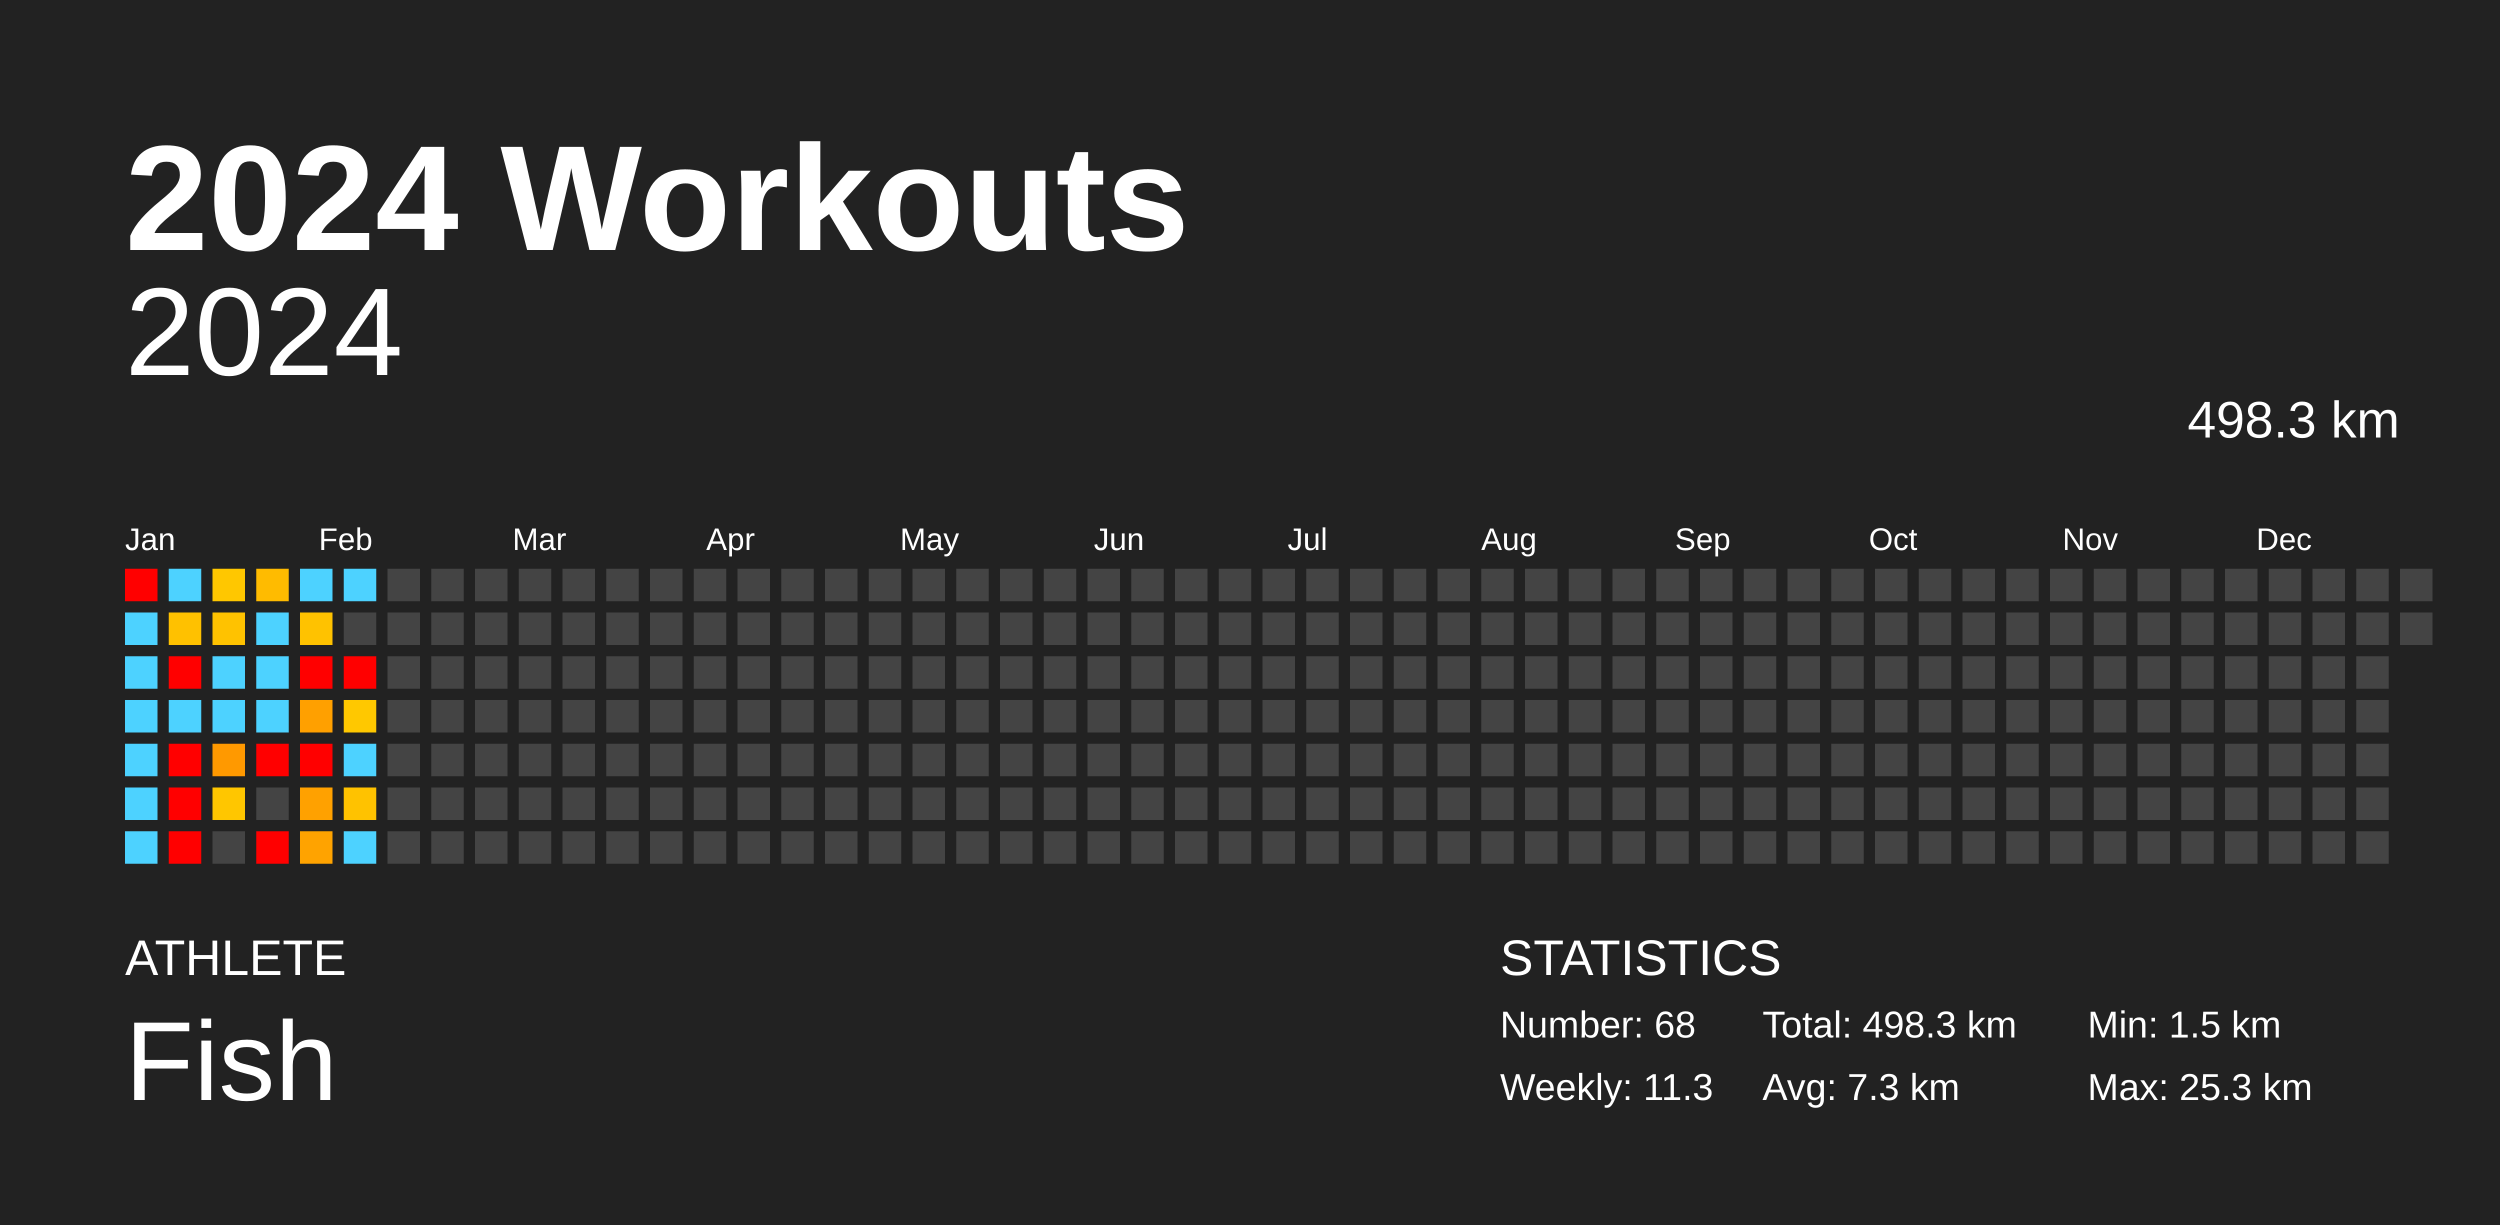
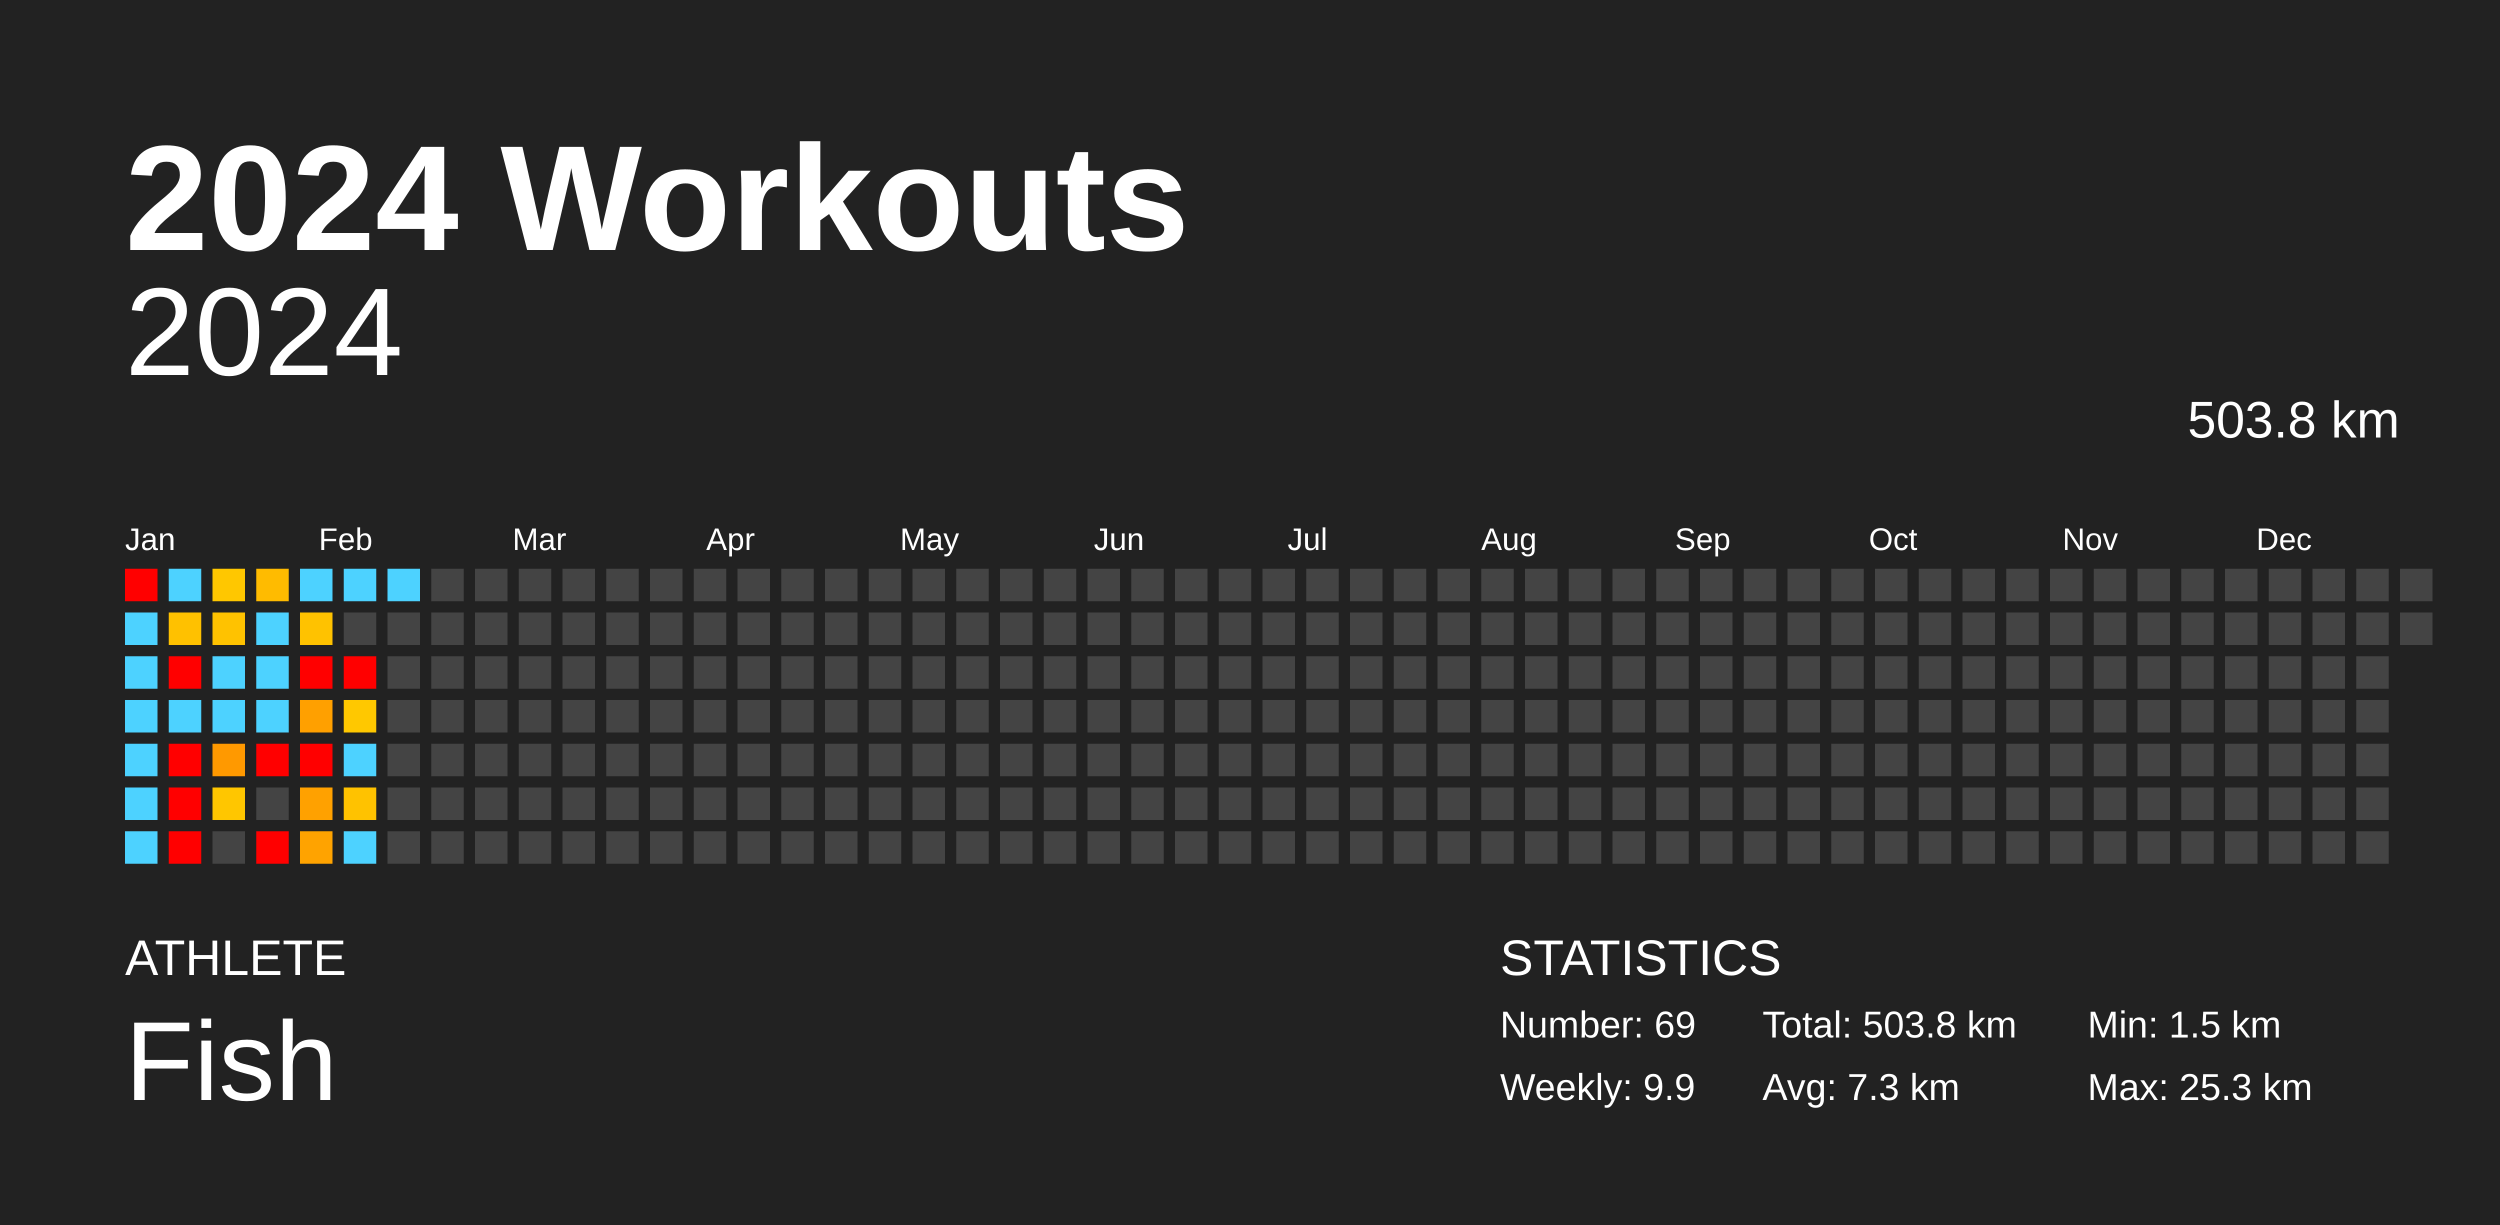
<svg xmlns="http://www.w3.org/2000/svg" baseProfile="full" height="98mm" version="1.1" viewBox="0,0,200,98" width="200mm">
  <defs />
  <rect fill="#222222" height="98" width="200" x="0" y="0" />
  <text fill="#FFFFFF" style="font-size:12px; font-family:Arial; font-weight:bold;" x="10" y="20">2024 Workouts</text>
  <text fill="#FFFFFF" style="font-size:4px; font-family:Arial" x="10" y="78">ATHLETE</text>
  <text fill="#FFFFFF" style="font-size:9px; font-family:Arial" x="10" y="88">Fish</text>
  <text fill="#FFFFFF" style="font-size:4px; font-family:Arial" x="120" y="78">STATISTICS</text>
-   <text fill="#FFFFFF" style="font-size:3px; font-family:Arial" x="120" y="83">Number: 68</text>
-   <text fill="#FFFFFF" style="font-size:3px; font-family:Arial" x="120" y="88">Weekly: 11.3</text>
-   <text fill="#FFFFFF" style="font-size:3px; font-family:Arial" x="141" y="83">Total: 498.3 km</text>
+   <text fill="#FFFFFF" style="font-size:3px; font-family:Arial" x="120" y="83">Number: 69</text>
+   <text fill="#FFFFFF" style="font-size:3px; font-family:Arial" x="120" y="88">Weekly: 9.9</text>
+   <text fill="#FFFFFF" style="font-size:3px; font-family:Arial" x="141" y="83">Total: 503.8 km</text>
  <text fill="#FFFFFF" style="font-size:3px; font-family:Arial" x="141" y="88">Avg: 7.3 km</text>
  <text fill="#FFFFFF" style="font-size:3px; font-family:Arial" x="167" y="83">Min: 1.5 km</text>
  <text fill="#FFFFFF" style="font-size:3px; font-family:Arial" x="167" y="88">Max: 25.3 km</text>
  <text alignment-baseline="hanging" fill="#FFFFFF" style="font-size:10.0px; font-family:Arial;" x="10" y="30">2024</text>
-   <text alignment-baseline="hanging" fill="#FFFFFF" style="font-size:4.125px; font-family:Arial;" x="175" y="35">498.3 km</text>
+   <text alignment-baseline="hanging" fill="#FFFFFF" style="font-size:4.125px; font-family:Arial;" x="175" y="35">503.8 km</text>
  <text fill="#FFFFFF" style="font-size:2.5px; font-family:Arial" x="10.0" y="44">Jan</text>
  <text fill="#FFFFFF" style="font-size:2.5px; font-family:Arial" x="25.5" y="44">Feb</text>
  <text fill="#FFFFFF" style="font-size:2.5px; font-family:Arial" x="41.0" y="44">Mar</text>
  <text fill="#FFFFFF" style="font-size:2.5px; font-family:Arial" x="56.5" y="44">Apr</text>
  <text fill="#FFFFFF" style="font-size:2.5px; font-family:Arial" x="72.0" y="44">May</text>
  <text fill="#FFFFFF" style="font-size:2.5px; font-family:Arial" x="87.5" y="44">Jun</text>
  <text fill="#FFFFFF" style="font-size:2.5px; font-family:Arial" x="103.0" y="44">Jul</text>
  <text fill="#FFFFFF" style="font-size:2.5px; font-family:Arial" x="118.5" y="44">Aug</text>
  <text fill="#FFFFFF" style="font-size:2.5px; font-family:Arial" x="134.0" y="44">Sep</text>
  <text fill="#FFFFFF" style="font-size:2.5px; font-family:Arial" x="149.5" y="44">Oct</text>
  <text fill="#FFFFFF" style="font-size:2.5px; font-family:Arial" x="165.0" y="44">Nov</text>
  <text fill="#FFFFFF" style="font-size:2.5px; font-family:Arial" x="180.5" y="44">Dec</text>
  <rect fill="red" height="2.6" width="2.6" x="10.0" y="45.5" />
  <rect fill="#4dd2ff" height="2.6" width="2.6" x="10.0" y="49.0" />
  <rect fill="#4dd2ff" height="2.6" width="2.6" x="10.0" y="52.5" />
  <rect fill="#4dd2ff" height="2.6" width="2.6" x="10.0" y="56.0" />
  <rect fill="#4dd2ff" height="2.6" width="2.6" x="10.0" y="59.5" />
  <rect fill="#4dd2ff" height="2.6" width="2.6" x="10.0" y="63.0" />
  <rect fill="#4dd2ff" height="2.6" width="2.6" x="10.0" y="66.5" />
  <rect fill="#4dd2ff" height="2.6" width="2.6" x="13.5" y="45.5" />
  <rect fill="#ffc100" height="2.6" width="2.6" x="13.5" y="49.0" />
  <rect fill="red" height="2.6" width="2.6" x="13.5" y="52.5" />
  <rect fill="#4dd2ff" height="2.6" width="2.6" x="13.5" y="56.0" />
  <rect fill="red" height="2.6" width="2.6" x="13.5" y="59.5" />
  <rect fill="red" height="2.6" width="2.6" x="13.5" y="63.0" />
  <rect fill="red" height="2.6" width="2.6" x="13.5" y="66.5" />
  <rect fill="#ffc700" height="2.6" width="2.6" x="17.0" y="45.5" />
  <rect fill="#ffc200" height="2.6" width="2.6" x="17.0" y="49.0" />
  <rect fill="#4dd2ff" height="2.6" width="2.6" x="17.0" y="52.5" />
  <rect fill="#4dd2ff" height="2.6" width="2.6" x="17.0" y="56.0" />
  <rect fill="#ff9900" height="2.6" width="2.6" x="17.0" y="59.5" />
  <rect fill="#ffc600" height="2.6" width="2.6" x="17.0" y="63.0" />
  <rect fill="#444444" height="2.6" width="2.6" x="17.0" y="66.5" />
  <rect fill="#ffbb00" height="2.6" width="2.6" x="20.5" y="45.5" />
  <rect fill="#4dd2ff" height="2.6" width="2.6" x="20.5" y="49.0" />
  <rect fill="#4dd2ff" height="2.6" width="2.6" x="20.5" y="52.5" />
  <rect fill="#4dd2ff" height="2.6" width="2.6" x="20.5" y="56.0" />
  <rect fill="red" height="2.6" width="2.6" x="20.5" y="59.5" />
  <rect fill="#444444" height="2.6" width="2.6" x="20.5" y="63.0" />
  <rect fill="red" height="2.6" width="2.6" x="20.5" y="66.5" />
  <rect fill="#4dd2ff" height="2.6" width="2.6" x="24.0" y="45.5" />
  <rect fill="#ffc200" height="2.6" width="2.6" x="24.0" y="49.0" />
  <rect fill="red" height="2.6" width="2.6" x="24.0" y="52.5" />
  <rect fill="#ffa000" height="2.6" width="2.6" x="24.0" y="56.0" />
  <rect fill="red" height="2.6" width="2.6" x="24.0" y="59.5" />
  <rect fill="#ffa100" height="2.6" width="2.6" x="24.0" y="63.0" />
  <rect fill="#ffa300" height="2.6" width="2.6" x="24.0" y="66.5" />
  <rect fill="#4dd2ff" height="2.6" width="2.6" x="27.5" y="45.5" />
  <rect fill="#444444" height="2.6" width="2.6" x="27.5" y="49.0" />
  <rect fill="red" height="2.6" width="2.6" x="27.5" y="52.5" />
  <rect fill="#ffc800" height="2.6" width="2.6" x="27.5" y="56.0" />
  <rect fill="#4dd2ff" height="2.6" width="2.6" x="27.5" y="59.5" />
  <rect fill="#ffc200" height="2.6" width="2.6" x="27.5" y="63.0" />
  <rect fill="#4dd2ff" height="2.6" width="2.6" x="27.5" y="66.5" />
-   <rect fill="#444444" height="2.6" width="2.6" x="31.0" y="45.5" />
+   <rect fill="#4dd2ff" height="2.6" width="2.6" x="31.0" y="45.5" />
  <rect fill="#444444" height="2.6" width="2.6" x="31.0" y="49.0" />
  <rect fill="#444444" height="2.6" width="2.6" x="31.0" y="52.5" />
  <rect fill="#444444" height="2.6" width="2.6" x="31.0" y="56.0" />
  <rect fill="#444444" height="2.6" width="2.6" x="31.0" y="59.5" />
  <rect fill="#444444" height="2.6" width="2.6" x="31.0" y="63.0" />
  <rect fill="#444444" height="2.6" width="2.6" x="31.0" y="66.5" />
  <rect fill="#444444" height="2.6" width="2.6" x="34.5" y="45.5" />
  <rect fill="#444444" height="2.6" width="2.6" x="34.5" y="49.0" />
  <rect fill="#444444" height="2.6" width="2.6" x="34.5" y="52.5" />
  <rect fill="#444444" height="2.6" width="2.6" x="34.5" y="56.0" />
  <rect fill="#444444" height="2.6" width="2.6" x="34.5" y="59.5" />
  <rect fill="#444444" height="2.6" width="2.6" x="34.5" y="63.0" />
  <rect fill="#444444" height="2.6" width="2.6" x="34.5" y="66.5" />
  <rect fill="#444444" height="2.6" width="2.6" x="38.0" y="45.5" />
  <rect fill="#444444" height="2.6" width="2.6" x="38.0" y="49.0" />
  <rect fill="#444444" height="2.6" width="2.6" x="38.0" y="52.5" />
  <rect fill="#444444" height="2.6" width="2.6" x="38.0" y="56.0" />
  <rect fill="#444444" height="2.6" width="2.6" x="38.0" y="59.5" />
  <rect fill="#444444" height="2.6" width="2.6" x="38.0" y="63.0" />
  <rect fill="#444444" height="2.6" width="2.6" x="38.0" y="66.5" />
  <rect fill="#444444" height="2.6" width="2.6" x="41.5" y="45.5" />
  <rect fill="#444444" height="2.6" width="2.6" x="41.5" y="49.0" />
  <rect fill="#444444" height="2.6" width="2.6" x="41.5" y="52.5" />
  <rect fill="#444444" height="2.6" width="2.6" x="41.5" y="56.0" />
  <rect fill="#444444" height="2.6" width="2.6" x="41.5" y="59.5" />
  <rect fill="#444444" height="2.6" width="2.6" x="41.5" y="63.0" />
  <rect fill="#444444" height="2.6" width="2.6" x="41.5" y="66.5" />
  <rect fill="#444444" height="2.6" width="2.6" x="45.0" y="45.5" />
  <rect fill="#444444" height="2.6" width="2.6" x="45.0" y="49.0" />
  <rect fill="#444444" height="2.6" width="2.6" x="45.0" y="52.5" />
  <rect fill="#444444" height="2.6" width="2.6" x="45.0" y="56.0" />
  <rect fill="#444444" height="2.6" width="2.6" x="45.0" y="59.5" />
  <rect fill="#444444" height="2.6" width="2.6" x="45.0" y="63.0" />
  <rect fill="#444444" height="2.6" width="2.6" x="45.0" y="66.5" />
  <rect fill="#444444" height="2.6" width="2.6" x="48.5" y="45.5" />
  <rect fill="#444444" height="2.6" width="2.6" x="48.5" y="49.0" />
  <rect fill="#444444" height="2.6" width="2.6" x="48.5" y="52.5" />
  <rect fill="#444444" height="2.6" width="2.6" x="48.5" y="56.0" />
  <rect fill="#444444" height="2.6" width="2.6" x="48.5" y="59.5" />
  <rect fill="#444444" height="2.6" width="2.6" x="48.5" y="63.0" />
  <rect fill="#444444" height="2.6" width="2.6" x="48.5" y="66.5" />
  <rect fill="#444444" height="2.6" width="2.6" x="52.0" y="45.5" />
  <rect fill="#444444" height="2.6" width="2.6" x="52.0" y="49.0" />
  <rect fill="#444444" height="2.6" width="2.6" x="52.0" y="52.5" />
  <rect fill="#444444" height="2.6" width="2.6" x="52.0" y="56.0" />
  <rect fill="#444444" height="2.6" width="2.6" x="52.0" y="59.5" />
  <rect fill="#444444" height="2.6" width="2.6" x="52.0" y="63.0" />
  <rect fill="#444444" height="2.6" width="2.6" x="52.0" y="66.5" />
  <rect fill="#444444" height="2.6" width="2.6" x="55.5" y="45.5" />
  <rect fill="#444444" height="2.6" width="2.6" x="55.5" y="49.0" />
  <rect fill="#444444" height="2.6" width="2.6" x="55.5" y="52.5" />
  <rect fill="#444444" height="2.6" width="2.6" x="55.5" y="56.0" />
  <rect fill="#444444" height="2.6" width="2.6" x="55.5" y="59.5" />
  <rect fill="#444444" height="2.6" width="2.6" x="55.5" y="63.0" />
  <rect fill="#444444" height="2.6" width="2.6" x="55.5" y="66.5" />
  <rect fill="#444444" height="2.6" width="2.6" x="59.0" y="45.5" />
  <rect fill="#444444" height="2.6" width="2.6" x="59.0" y="49.0" />
  <rect fill="#444444" height="2.6" width="2.6" x="59.0" y="52.5" />
  <rect fill="#444444" height="2.6" width="2.6" x="59.0" y="56.0" />
  <rect fill="#444444" height="2.6" width="2.6" x="59.0" y="59.5" />
  <rect fill="#444444" height="2.6" width="2.6" x="59.0" y="63.0" />
  <rect fill="#444444" height="2.6" width="2.6" x="59.0" y="66.5" />
  <rect fill="#444444" height="2.6" width="2.6" x="62.5" y="45.5" />
  <rect fill="#444444" height="2.6" width="2.6" x="62.5" y="49.0" />
  <rect fill="#444444" height="2.6" width="2.6" x="62.5" y="52.5" />
  <rect fill="#444444" height="2.6" width="2.6" x="62.5" y="56.0" />
  <rect fill="#444444" height="2.6" width="2.6" x="62.5" y="59.5" />
  <rect fill="#444444" height="2.6" width="2.6" x="62.5" y="63.0" />
  <rect fill="#444444" height="2.6" width="2.6" x="62.5" y="66.5" />
  <rect fill="#444444" height="2.6" width="2.6" x="66.0" y="45.5" />
  <rect fill="#444444" height="2.6" width="2.6" x="66.0" y="49.0" />
  <rect fill="#444444" height="2.6" width="2.6" x="66.0" y="52.5" />
  <rect fill="#444444" height="2.6" width="2.6" x="66.0" y="56.0" />
  <rect fill="#444444" height="2.6" width="2.6" x="66.0" y="59.5" />
  <rect fill="#444444" height="2.6" width="2.6" x="66.0" y="63.0" />
  <rect fill="#444444" height="2.6" width="2.6" x="66.0" y="66.5" />
  <rect fill="#444444" height="2.6" width="2.6" x="69.5" y="45.5" />
  <rect fill="#444444" height="2.6" width="2.6" x="69.5" y="49.0" />
  <rect fill="#444444" height="2.6" width="2.6" x="69.5" y="52.5" />
  <rect fill="#444444" height="2.6" width="2.6" x="69.5" y="56.0" />
  <rect fill="#444444" height="2.6" width="2.6" x="69.5" y="59.5" />
  <rect fill="#444444" height="2.6" width="2.6" x="69.5" y="63.0" />
  <rect fill="#444444" height="2.6" width="2.6" x="69.5" y="66.5" />
  <rect fill="#444444" height="2.6" width="2.6" x="73.0" y="45.5" />
  <rect fill="#444444" height="2.6" width="2.6" x="73.0" y="49.0" />
  <rect fill="#444444" height="2.6" width="2.6" x="73.0" y="52.5" />
  <rect fill="#444444" height="2.6" width="2.6" x="73.0" y="56.0" />
  <rect fill="#444444" height="2.6" width="2.6" x="73.0" y="59.5" />
  <rect fill="#444444" height="2.6" width="2.6" x="73.0" y="63.0" />
  <rect fill="#444444" height="2.6" width="2.6" x="73.0" y="66.5" />
  <rect fill="#444444" height="2.6" width="2.6" x="76.5" y="45.5" />
  <rect fill="#444444" height="2.6" width="2.6" x="76.5" y="49.0" />
  <rect fill="#444444" height="2.6" width="2.6" x="76.5" y="52.5" />
  <rect fill="#444444" height="2.6" width="2.6" x="76.5" y="56.0" />
  <rect fill="#444444" height="2.6" width="2.6" x="76.5" y="59.5" />
  <rect fill="#444444" height="2.6" width="2.6" x="76.5" y="63.0" />
  <rect fill="#444444" height="2.6" width="2.6" x="76.5" y="66.5" />
  <rect fill="#444444" height="2.6" width="2.6" x="80.0" y="45.5" />
  <rect fill="#444444" height="2.6" width="2.6" x="80.0" y="49.0" />
  <rect fill="#444444" height="2.6" width="2.6" x="80.0" y="52.5" />
  <rect fill="#444444" height="2.6" width="2.6" x="80.0" y="56.0" />
  <rect fill="#444444" height="2.6" width="2.6" x="80.0" y="59.5" />
  <rect fill="#444444" height="2.6" width="2.6" x="80.0" y="63.0" />
  <rect fill="#444444" height="2.6" width="2.6" x="80.0" y="66.5" />
  <rect fill="#444444" height="2.6" width="2.6" x="83.5" y="45.5" />
  <rect fill="#444444" height="2.6" width="2.6" x="83.5" y="49.0" />
  <rect fill="#444444" height="2.6" width="2.6" x="83.5" y="52.5" />
  <rect fill="#444444" height="2.6" width="2.6" x="83.5" y="56.0" />
  <rect fill="#444444" height="2.6" width="2.6" x="83.5" y="59.5" />
  <rect fill="#444444" height="2.6" width="2.6" x="83.5" y="63.0" />
  <rect fill="#444444" height="2.6" width="2.6" x="83.5" y="66.5" />
  <rect fill="#444444" height="2.6" width="2.6" x="87.0" y="45.5" />
  <rect fill="#444444" height="2.6" width="2.6" x="87.0" y="49.0" />
  <rect fill="#444444" height="2.6" width="2.6" x="87.0" y="52.5" />
  <rect fill="#444444" height="2.6" width="2.6" x="87.0" y="56.0" />
  <rect fill="#444444" height="2.6" width="2.6" x="87.0" y="59.5" />
  <rect fill="#444444" height="2.6" width="2.6" x="87.0" y="63.0" />
  <rect fill="#444444" height="2.6" width="2.6" x="87.0" y="66.5" />
  <rect fill="#444444" height="2.6" width="2.6" x="90.5" y="45.5" />
  <rect fill="#444444" height="2.6" width="2.6" x="90.5" y="49.0" />
  <rect fill="#444444" height="2.6" width="2.6" x="90.5" y="52.5" />
  <rect fill="#444444" height="2.6" width="2.6" x="90.5" y="56.0" />
  <rect fill="#444444" height="2.6" width="2.6" x="90.5" y="59.5" />
  <rect fill="#444444" height="2.6" width="2.6" x="90.5" y="63.0" />
  <rect fill="#444444" height="2.6" width="2.6" x="90.5" y="66.5" />
  <rect fill="#444444" height="2.6" width="2.6" x="94.0" y="45.5" />
  <rect fill="#444444" height="2.6" width="2.6" x="94.0" y="49.0" />
  <rect fill="#444444" height="2.6" width="2.6" x="94.0" y="52.5" />
  <rect fill="#444444" height="2.6" width="2.6" x="94.0" y="56.0" />
  <rect fill="#444444" height="2.6" width="2.6" x="94.0" y="59.5" />
  <rect fill="#444444" height="2.6" width="2.6" x="94.0" y="63.0" />
  <rect fill="#444444" height="2.6" width="2.6" x="94.0" y="66.5" />
  <rect fill="#444444" height="2.6" width="2.6" x="97.5" y="45.5" />
  <rect fill="#444444" height="2.6" width="2.6" x="97.5" y="49.0" />
  <rect fill="#444444" height="2.6" width="2.6" x="97.5" y="52.5" />
  <rect fill="#444444" height="2.6" width="2.6" x="97.5" y="56.0" />
  <rect fill="#444444" height="2.6" width="2.6" x="97.5" y="59.5" />
  <rect fill="#444444" height="2.6" width="2.6" x="97.5" y="63.0" />
  <rect fill="#444444" height="2.6" width="2.6" x="97.5" y="66.5" />
  <rect fill="#444444" height="2.6" width="2.6" x="101.0" y="45.5" />
  <rect fill="#444444" height="2.6" width="2.6" x="101.0" y="49.0" />
  <rect fill="#444444" height="2.6" width="2.6" x="101.0" y="52.5" />
  <rect fill="#444444" height="2.6" width="2.6" x="101.0" y="56.0" />
  <rect fill="#444444" height="2.6" width="2.6" x="101.0" y="59.5" />
  <rect fill="#444444" height="2.6" width="2.6" x="101.0" y="63.0" />
  <rect fill="#444444" height="2.6" width="2.6" x="101.0" y="66.5" />
  <rect fill="#444444" height="2.6" width="2.6" x="104.5" y="45.5" />
  <rect fill="#444444" height="2.6" width="2.6" x="104.5" y="49.0" />
  <rect fill="#444444" height="2.6" width="2.6" x="104.5" y="52.5" />
  <rect fill="#444444" height="2.6" width="2.6" x="104.5" y="56.0" />
  <rect fill="#444444" height="2.6" width="2.6" x="104.5" y="59.5" />
  <rect fill="#444444" height="2.6" width="2.6" x="104.5" y="63.0" />
  <rect fill="#444444" height="2.6" width="2.6" x="104.5" y="66.5" />
  <rect fill="#444444" height="2.6" width="2.6" x="108.0" y="45.5" />
  <rect fill="#444444" height="2.6" width="2.6" x="108.0" y="49.0" />
  <rect fill="#444444" height="2.6" width="2.6" x="108.0" y="52.5" />
  <rect fill="#444444" height="2.6" width="2.6" x="108.0" y="56.0" />
  <rect fill="#444444" height="2.6" width="2.6" x="108.0" y="59.5" />
  <rect fill="#444444" height="2.6" width="2.6" x="108.0" y="63.0" />
  <rect fill="#444444" height="2.6" width="2.6" x="108.0" y="66.5" />
  <rect fill="#444444" height="2.6" width="2.6" x="111.5" y="45.5" />
  <rect fill="#444444" height="2.6" width="2.6" x="111.5" y="49.0" />
  <rect fill="#444444" height="2.6" width="2.6" x="111.5" y="52.5" />
  <rect fill="#444444" height="2.6" width="2.6" x="111.5" y="56.0" />
  <rect fill="#444444" height="2.6" width="2.6" x="111.5" y="59.5" />
  <rect fill="#444444" height="2.6" width="2.6" x="111.5" y="63.0" />
  <rect fill="#444444" height="2.6" width="2.6" x="111.5" y="66.5" />
  <rect fill="#444444" height="2.6" width="2.6" x="115.0" y="45.5" />
  <rect fill="#444444" height="2.6" width="2.6" x="115.0" y="49.0" />
  <rect fill="#444444" height="2.6" width="2.6" x="115.0" y="52.5" />
  <rect fill="#444444" height="2.6" width="2.6" x="115.0" y="56.0" />
  <rect fill="#444444" height="2.6" width="2.6" x="115.0" y="59.5" />
  <rect fill="#444444" height="2.6" width="2.6" x="115.0" y="63.0" />
  <rect fill="#444444" height="2.6" width="2.6" x="115.0" y="66.5" />
  <rect fill="#444444" height="2.6" width="2.6" x="118.5" y="45.5" />
  <rect fill="#444444" height="2.6" width="2.6" x="118.5" y="49.0" />
  <rect fill="#444444" height="2.6" width="2.6" x="118.5" y="52.5" />
  <rect fill="#444444" height="2.6" width="2.6" x="118.5" y="56.0" />
  <rect fill="#444444" height="2.6" width="2.6" x="118.5" y="59.5" />
  <rect fill="#444444" height="2.6" width="2.6" x="118.5" y="63.0" />
  <rect fill="#444444" height="2.6" width="2.6" x="118.5" y="66.5" />
  <rect fill="#444444" height="2.6" width="2.6" x="122.0" y="45.5" />
  <rect fill="#444444" height="2.6" width="2.6" x="122.0" y="49.0" />
  <rect fill="#444444" height="2.6" width="2.6" x="122.0" y="52.5" />
  <rect fill="#444444" height="2.6" width="2.6" x="122.0" y="56.0" />
  <rect fill="#444444" height="2.6" width="2.6" x="122.0" y="59.5" />
  <rect fill="#444444" height="2.6" width="2.6" x="122.0" y="63.0" />
  <rect fill="#444444" height="2.6" width="2.6" x="122.0" y="66.5" />
  <rect fill="#444444" height="2.6" width="2.6" x="125.5" y="45.5" />
  <rect fill="#444444" height="2.6" width="2.6" x="125.5" y="49.0" />
  <rect fill="#444444" height="2.6" width="2.6" x="125.5" y="52.5" />
  <rect fill="#444444" height="2.6" width="2.6" x="125.5" y="56.0" />
  <rect fill="#444444" height="2.6" width="2.6" x="125.5" y="59.5" />
  <rect fill="#444444" height="2.6" width="2.6" x="125.5" y="63.0" />
  <rect fill="#444444" height="2.6" width="2.6" x="125.5" y="66.5" />
  <rect fill="#444444" height="2.6" width="2.6" x="129.0" y="45.5" />
  <rect fill="#444444" height="2.6" width="2.6" x="129.0" y="49.0" />
  <rect fill="#444444" height="2.6" width="2.6" x="129.0" y="52.5" />
  <rect fill="#444444" height="2.6" width="2.6" x="129.0" y="56.0" />
  <rect fill="#444444" height="2.6" width="2.6" x="129.0" y="59.5" />
  <rect fill="#444444" height="2.6" width="2.6" x="129.0" y="63.0" />
  <rect fill="#444444" height="2.6" width="2.6" x="129.0" y="66.5" />
  <rect fill="#444444" height="2.6" width="2.6" x="132.5" y="45.5" />
  <rect fill="#444444" height="2.6" width="2.6" x="132.5" y="49.0" />
  <rect fill="#444444" height="2.6" width="2.6" x="132.5" y="52.5" />
  <rect fill="#444444" height="2.6" width="2.6" x="132.5" y="56.0" />
  <rect fill="#444444" height="2.6" width="2.6" x="132.5" y="59.5" />
  <rect fill="#444444" height="2.6" width="2.6" x="132.5" y="63.0" />
  <rect fill="#444444" height="2.6" width="2.6" x="132.5" y="66.5" />
  <rect fill="#444444" height="2.6" width="2.6" x="136.0" y="45.5" />
  <rect fill="#444444" height="2.6" width="2.6" x="136.0" y="49.0" />
  <rect fill="#444444" height="2.6" width="2.6" x="136.0" y="52.5" />
  <rect fill="#444444" height="2.6" width="2.6" x="136.0" y="56.0" />
  <rect fill="#444444" height="2.6" width="2.6" x="136.0" y="59.5" />
  <rect fill="#444444" height="2.6" width="2.6" x="136.0" y="63.0" />
  <rect fill="#444444" height="2.6" width="2.6" x="136.0" y="66.5" />
  <rect fill="#444444" height="2.6" width="2.6" x="139.5" y="45.5" />
  <rect fill="#444444" height="2.6" width="2.6" x="139.5" y="49.0" />
  <rect fill="#444444" height="2.6" width="2.6" x="139.5" y="52.5" />
  <rect fill="#444444" height="2.6" width="2.6" x="139.5" y="56.0" />
  <rect fill="#444444" height="2.6" width="2.6" x="139.5" y="59.5" />
  <rect fill="#444444" height="2.6" width="2.6" x="139.5" y="63.0" />
  <rect fill="#444444" height="2.6" width="2.6" x="139.5" y="66.5" />
  <rect fill="#444444" height="2.6" width="2.6" x="143.0" y="45.5" />
  <rect fill="#444444" height="2.6" width="2.6" x="143.0" y="49.0" />
  <rect fill="#444444" height="2.6" width="2.6" x="143.0" y="52.5" />
  <rect fill="#444444" height="2.6" width="2.6" x="143.0" y="56.0" />
  <rect fill="#444444" height="2.6" width="2.6" x="143.0" y="59.5" />
  <rect fill="#444444" height="2.6" width="2.6" x="143.0" y="63.0" />
  <rect fill="#444444" height="2.6" width="2.6" x="143.0" y="66.5" />
  <rect fill="#444444" height="2.6" width="2.6" x="146.5" y="45.5" />
  <rect fill="#444444" height="2.6" width="2.6" x="146.5" y="49.0" />
  <rect fill="#444444" height="2.6" width="2.6" x="146.5" y="52.5" />
  <rect fill="#444444" height="2.6" width="2.6" x="146.5" y="56.0" />
  <rect fill="#444444" height="2.6" width="2.6" x="146.5" y="59.5" />
  <rect fill="#444444" height="2.6" width="2.6" x="146.5" y="63.0" />
  <rect fill="#444444" height="2.6" width="2.6" x="146.5" y="66.5" />
  <rect fill="#444444" height="2.6" width="2.6" x="150.0" y="45.5" />
  <rect fill="#444444" height="2.6" width="2.6" x="150.0" y="49.0" />
  <rect fill="#444444" height="2.6" width="2.6" x="150.0" y="52.5" />
  <rect fill="#444444" height="2.6" width="2.6" x="150.0" y="56.0" />
  <rect fill="#444444" height="2.6" width="2.6" x="150.0" y="59.5" />
  <rect fill="#444444" height="2.6" width="2.6" x="150.0" y="63.0" />
  <rect fill="#444444" height="2.6" width="2.6" x="150.0" y="66.5" />
  <rect fill="#444444" height="2.6" width="2.6" x="153.5" y="45.5" />
  <rect fill="#444444" height="2.6" width="2.6" x="153.5" y="49.0" />
  <rect fill="#444444" height="2.6" width="2.6" x="153.5" y="52.5" />
  <rect fill="#444444" height="2.6" width="2.6" x="153.5" y="56.0" />
  <rect fill="#444444" height="2.6" width="2.6" x="153.5" y="59.5" />
  <rect fill="#444444" height="2.6" width="2.6" x="153.5" y="63.0" />
  <rect fill="#444444" height="2.6" width="2.6" x="153.5" y="66.5" />
  <rect fill="#444444" height="2.6" width="2.6" x="157.0" y="45.5" />
  <rect fill="#444444" height="2.6" width="2.6" x="157.0" y="49.0" />
  <rect fill="#444444" height="2.6" width="2.6" x="157.0" y="52.5" />
  <rect fill="#444444" height="2.6" width="2.6" x="157.0" y="56.0" />
  <rect fill="#444444" height="2.6" width="2.6" x="157.0" y="59.5" />
  <rect fill="#444444" height="2.6" width="2.6" x="157.0" y="63.0" />
  <rect fill="#444444" height="2.6" width="2.6" x="157.0" y="66.5" />
  <rect fill="#444444" height="2.6" width="2.6" x="160.5" y="45.5" />
  <rect fill="#444444" height="2.6" width="2.6" x="160.5" y="49.0" />
  <rect fill="#444444" height="2.6" width="2.6" x="160.5" y="52.5" />
  <rect fill="#444444" height="2.6" width="2.6" x="160.5" y="56.0" />
  <rect fill="#444444" height="2.6" width="2.6" x="160.5" y="59.5" />
  <rect fill="#444444" height="2.6" width="2.6" x="160.5" y="63.0" />
  <rect fill="#444444" height="2.6" width="2.6" x="160.5" y="66.5" />
  <rect fill="#444444" height="2.6" width="2.6" x="164.0" y="45.5" />
  <rect fill="#444444" height="2.6" width="2.6" x="164.0" y="49.0" />
  <rect fill="#444444" height="2.6" width="2.6" x="164.0" y="52.5" />
  <rect fill="#444444" height="2.6" width="2.6" x="164.0" y="56.0" />
  <rect fill="#444444" height="2.6" width="2.6" x="164.0" y="59.5" />
  <rect fill="#444444" height="2.6" width="2.6" x="164.0" y="63.0" />
  <rect fill="#444444" height="2.6" width="2.6" x="164.0" y="66.5" />
  <rect fill="#444444" height="2.6" width="2.6" x="167.5" y="45.5" />
  <rect fill="#444444" height="2.6" width="2.6" x="167.5" y="49.0" />
  <rect fill="#444444" height="2.6" width="2.6" x="167.5" y="52.5" />
  <rect fill="#444444" height="2.6" width="2.6" x="167.5" y="56.0" />
  <rect fill="#444444" height="2.6" width="2.6" x="167.5" y="59.5" />
  <rect fill="#444444" height="2.6" width="2.6" x="167.5" y="63.0" />
  <rect fill="#444444" height="2.6" width="2.6" x="167.5" y="66.5" />
  <rect fill="#444444" height="2.6" width="2.6" x="171.0" y="45.5" />
  <rect fill="#444444" height="2.6" width="2.6" x="171.0" y="49.0" />
  <rect fill="#444444" height="2.6" width="2.6" x="171.0" y="52.5" />
  <rect fill="#444444" height="2.6" width="2.6" x="171.0" y="56.0" />
  <rect fill="#444444" height="2.6" width="2.6" x="171.0" y="59.5" />
  <rect fill="#444444" height="2.6" width="2.6" x="171.0" y="63.0" />
  <rect fill="#444444" height="2.6" width="2.6" x="171.0" y="66.5" />
  <rect fill="#444444" height="2.6" width="2.6" x="174.5" y="45.5" />
  <rect fill="#444444" height="2.6" width="2.6" x="174.5" y="49.0" />
  <rect fill="#444444" height="2.6" width="2.6" x="174.5" y="52.5" />
  <rect fill="#444444" height="2.6" width="2.6" x="174.5" y="56.0" />
  <rect fill="#444444" height="2.6" width="2.6" x="174.5" y="59.5" />
  <rect fill="#444444" height="2.6" width="2.6" x="174.5" y="63.0" />
  <rect fill="#444444" height="2.6" width="2.6" x="174.5" y="66.5" />
  <rect fill="#444444" height="2.6" width="2.6" x="178.0" y="45.5" />
  <rect fill="#444444" height="2.6" width="2.6" x="178.0" y="49.0" />
  <rect fill="#444444" height="2.6" width="2.6" x="178.0" y="52.5" />
  <rect fill="#444444" height="2.6" width="2.6" x="178.0" y="56.0" />
  <rect fill="#444444" height="2.6" width="2.6" x="178.0" y="59.5" />
  <rect fill="#444444" height="2.6" width="2.6" x="178.0" y="63.0" />
  <rect fill="#444444" height="2.6" width="2.6" x="178.0" y="66.5" />
  <rect fill="#444444" height="2.6" width="2.6" x="181.5" y="45.5" />
  <rect fill="#444444" height="2.6" width="2.6" x="181.5" y="49.0" />
  <rect fill="#444444" height="2.6" width="2.6" x="181.5" y="52.5" />
  <rect fill="#444444" height="2.6" width="2.6" x="181.5" y="56.0" />
  <rect fill="#444444" height="2.6" width="2.6" x="181.5" y="59.5" />
  <rect fill="#444444" height="2.6" width="2.6" x="181.5" y="63.0" />
  <rect fill="#444444" height="2.6" width="2.6" x="181.5" y="66.5" />
  <rect fill="#444444" height="2.6" width="2.6" x="185.0" y="45.5" />
  <rect fill="#444444" height="2.6" width="2.6" x="185.0" y="49.0" />
  <rect fill="#444444" height="2.6" width="2.6" x="185.0" y="52.5" />
  <rect fill="#444444" height="2.6" width="2.6" x="185.0" y="56.0" />
  <rect fill="#444444" height="2.6" width="2.6" x="185.0" y="59.5" />
  <rect fill="#444444" height="2.6" width="2.6" x="185.0" y="63.0" />
  <rect fill="#444444" height="2.6" width="2.6" x="185.0" y="66.5" />
  <rect fill="#444444" height="2.6" width="2.6" x="188.5" y="45.5" />
  <rect fill="#444444" height="2.6" width="2.6" x="188.5" y="49.0" />
  <rect fill="#444444" height="2.6" width="2.6" x="188.5" y="52.5" />
  <rect fill="#444444" height="2.6" width="2.6" x="188.5" y="56.0" />
  <rect fill="#444444" height="2.6" width="2.6" x="188.5" y="59.5" />
  <rect fill="#444444" height="2.6" width="2.6" x="188.5" y="63.0" />
  <rect fill="#444444" height="2.6" width="2.6" x="188.5" y="66.5" />
  <rect fill="#444444" height="2.6" width="2.6" x="192.0" y="45.5" />
  <rect fill="#444444" height="2.6" width="2.6" x="192.0" y="49.0" />
</svg>
